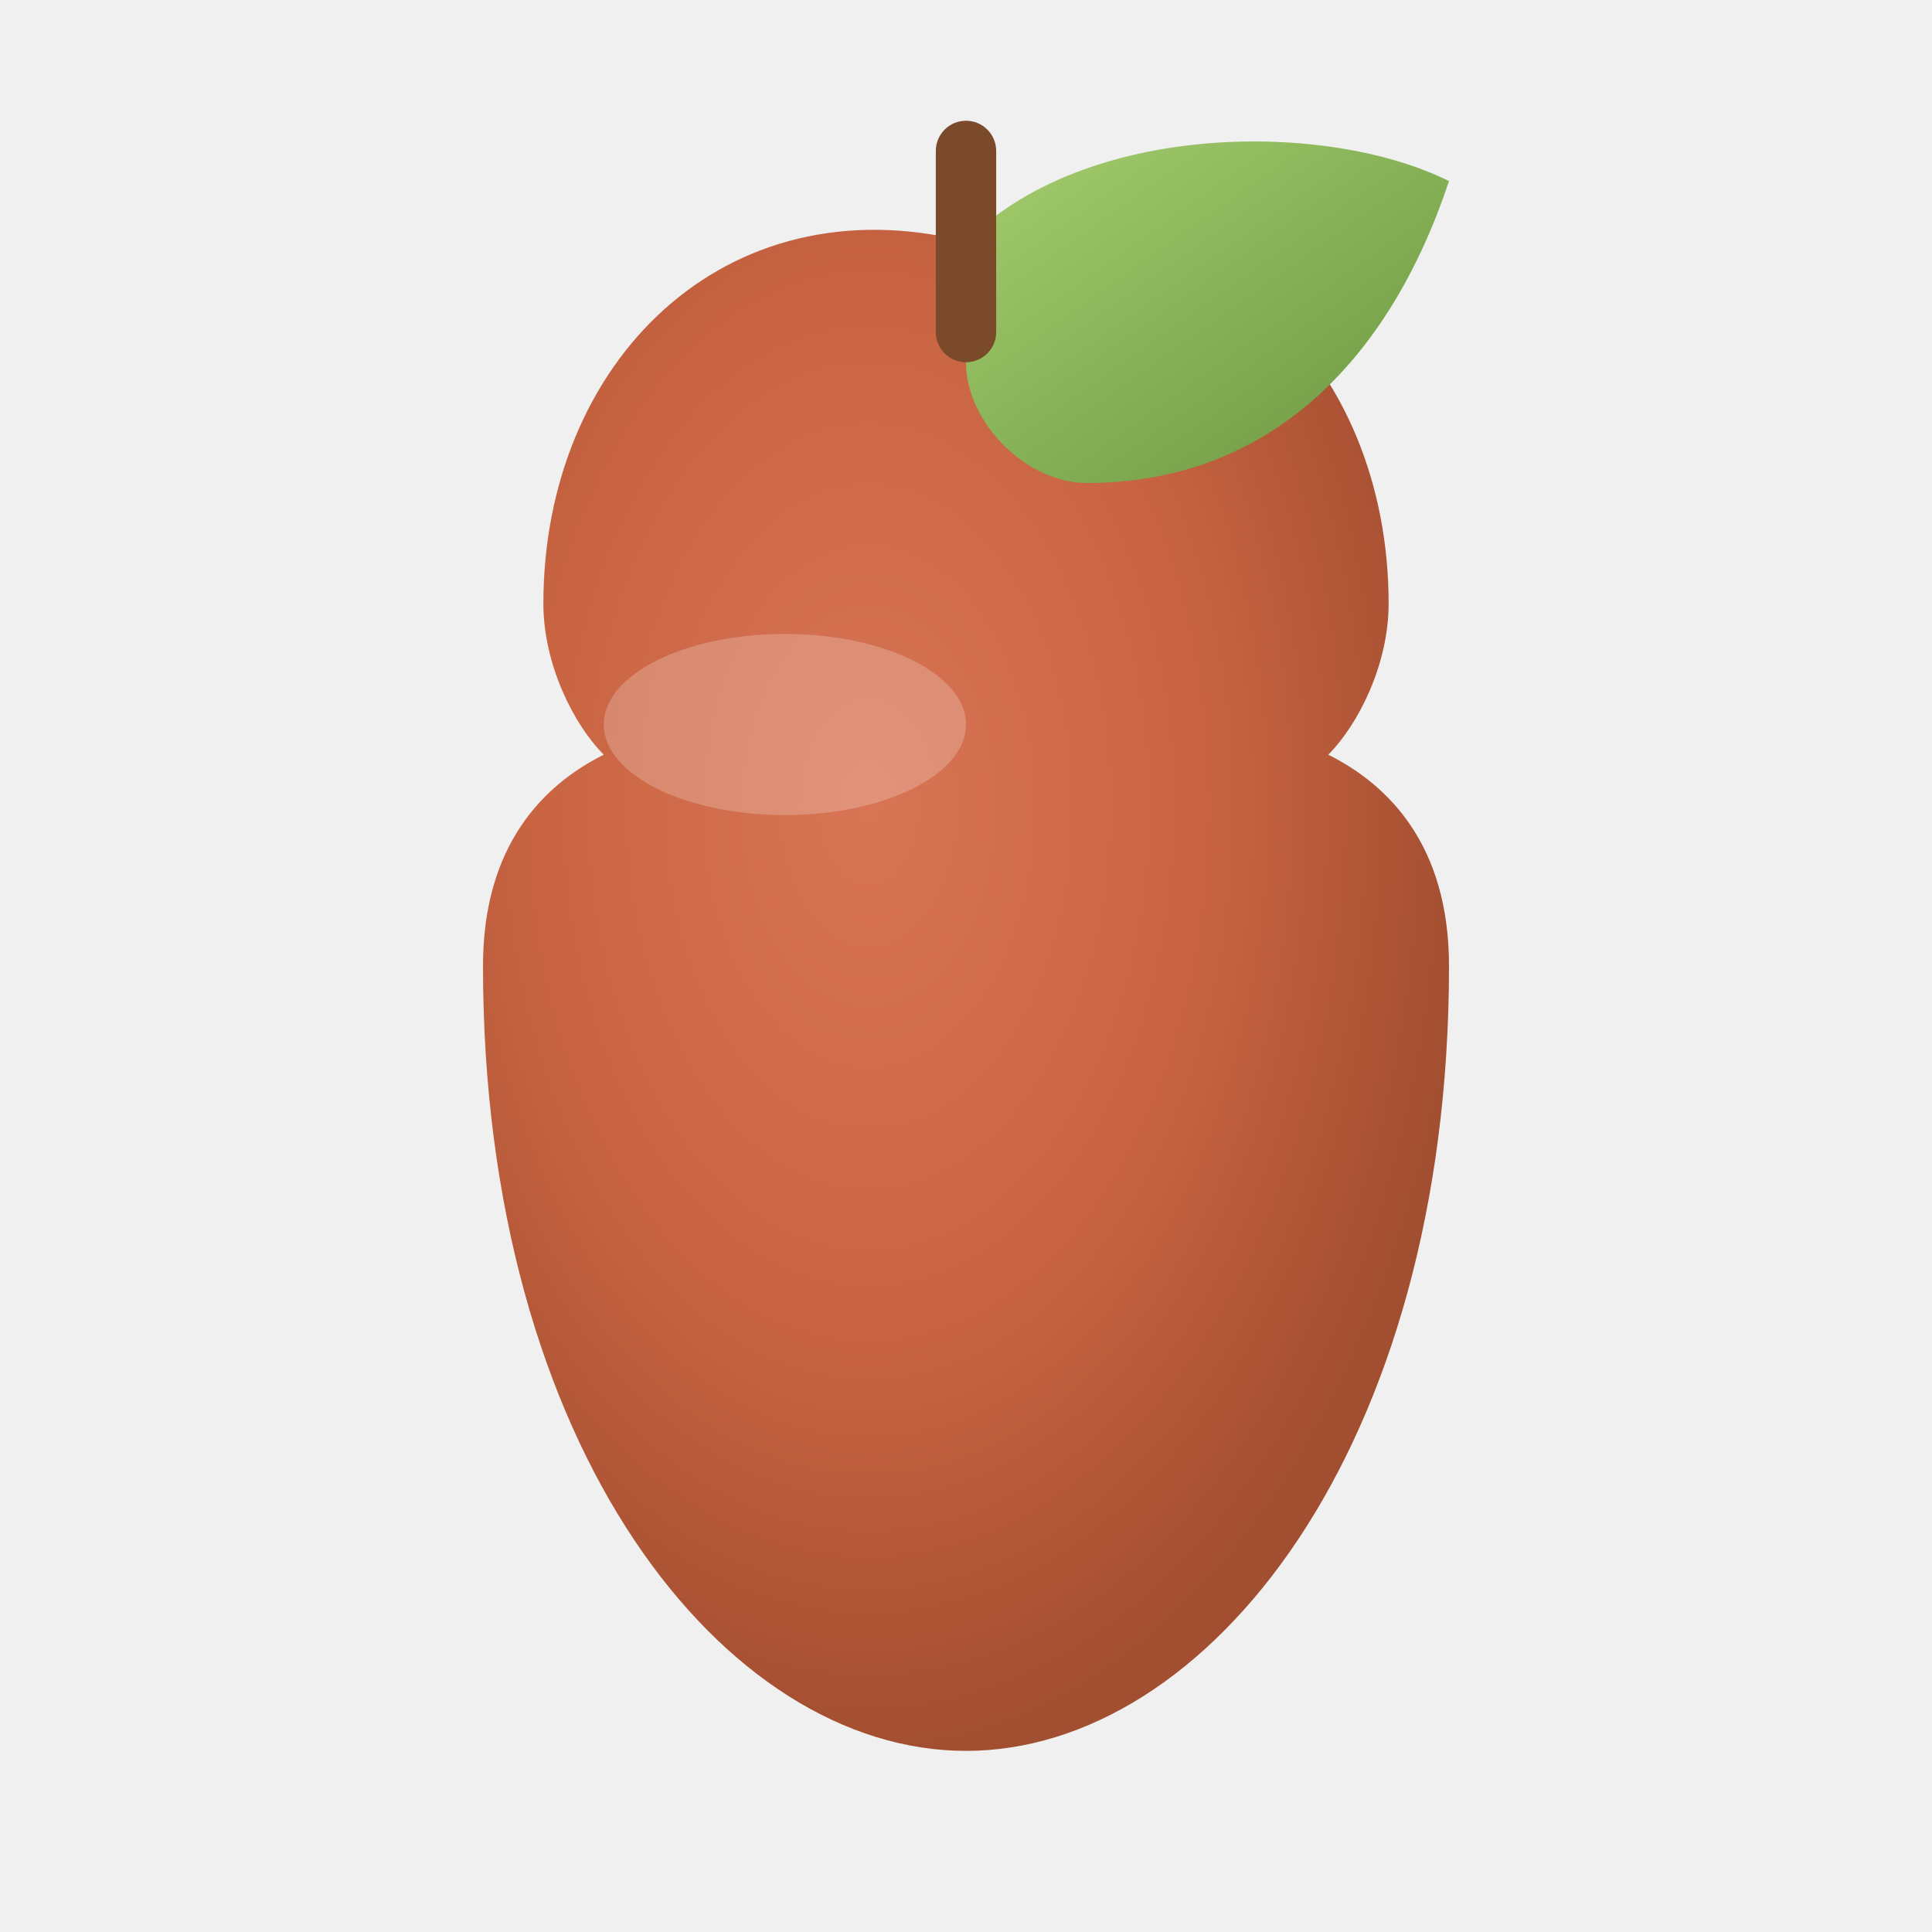
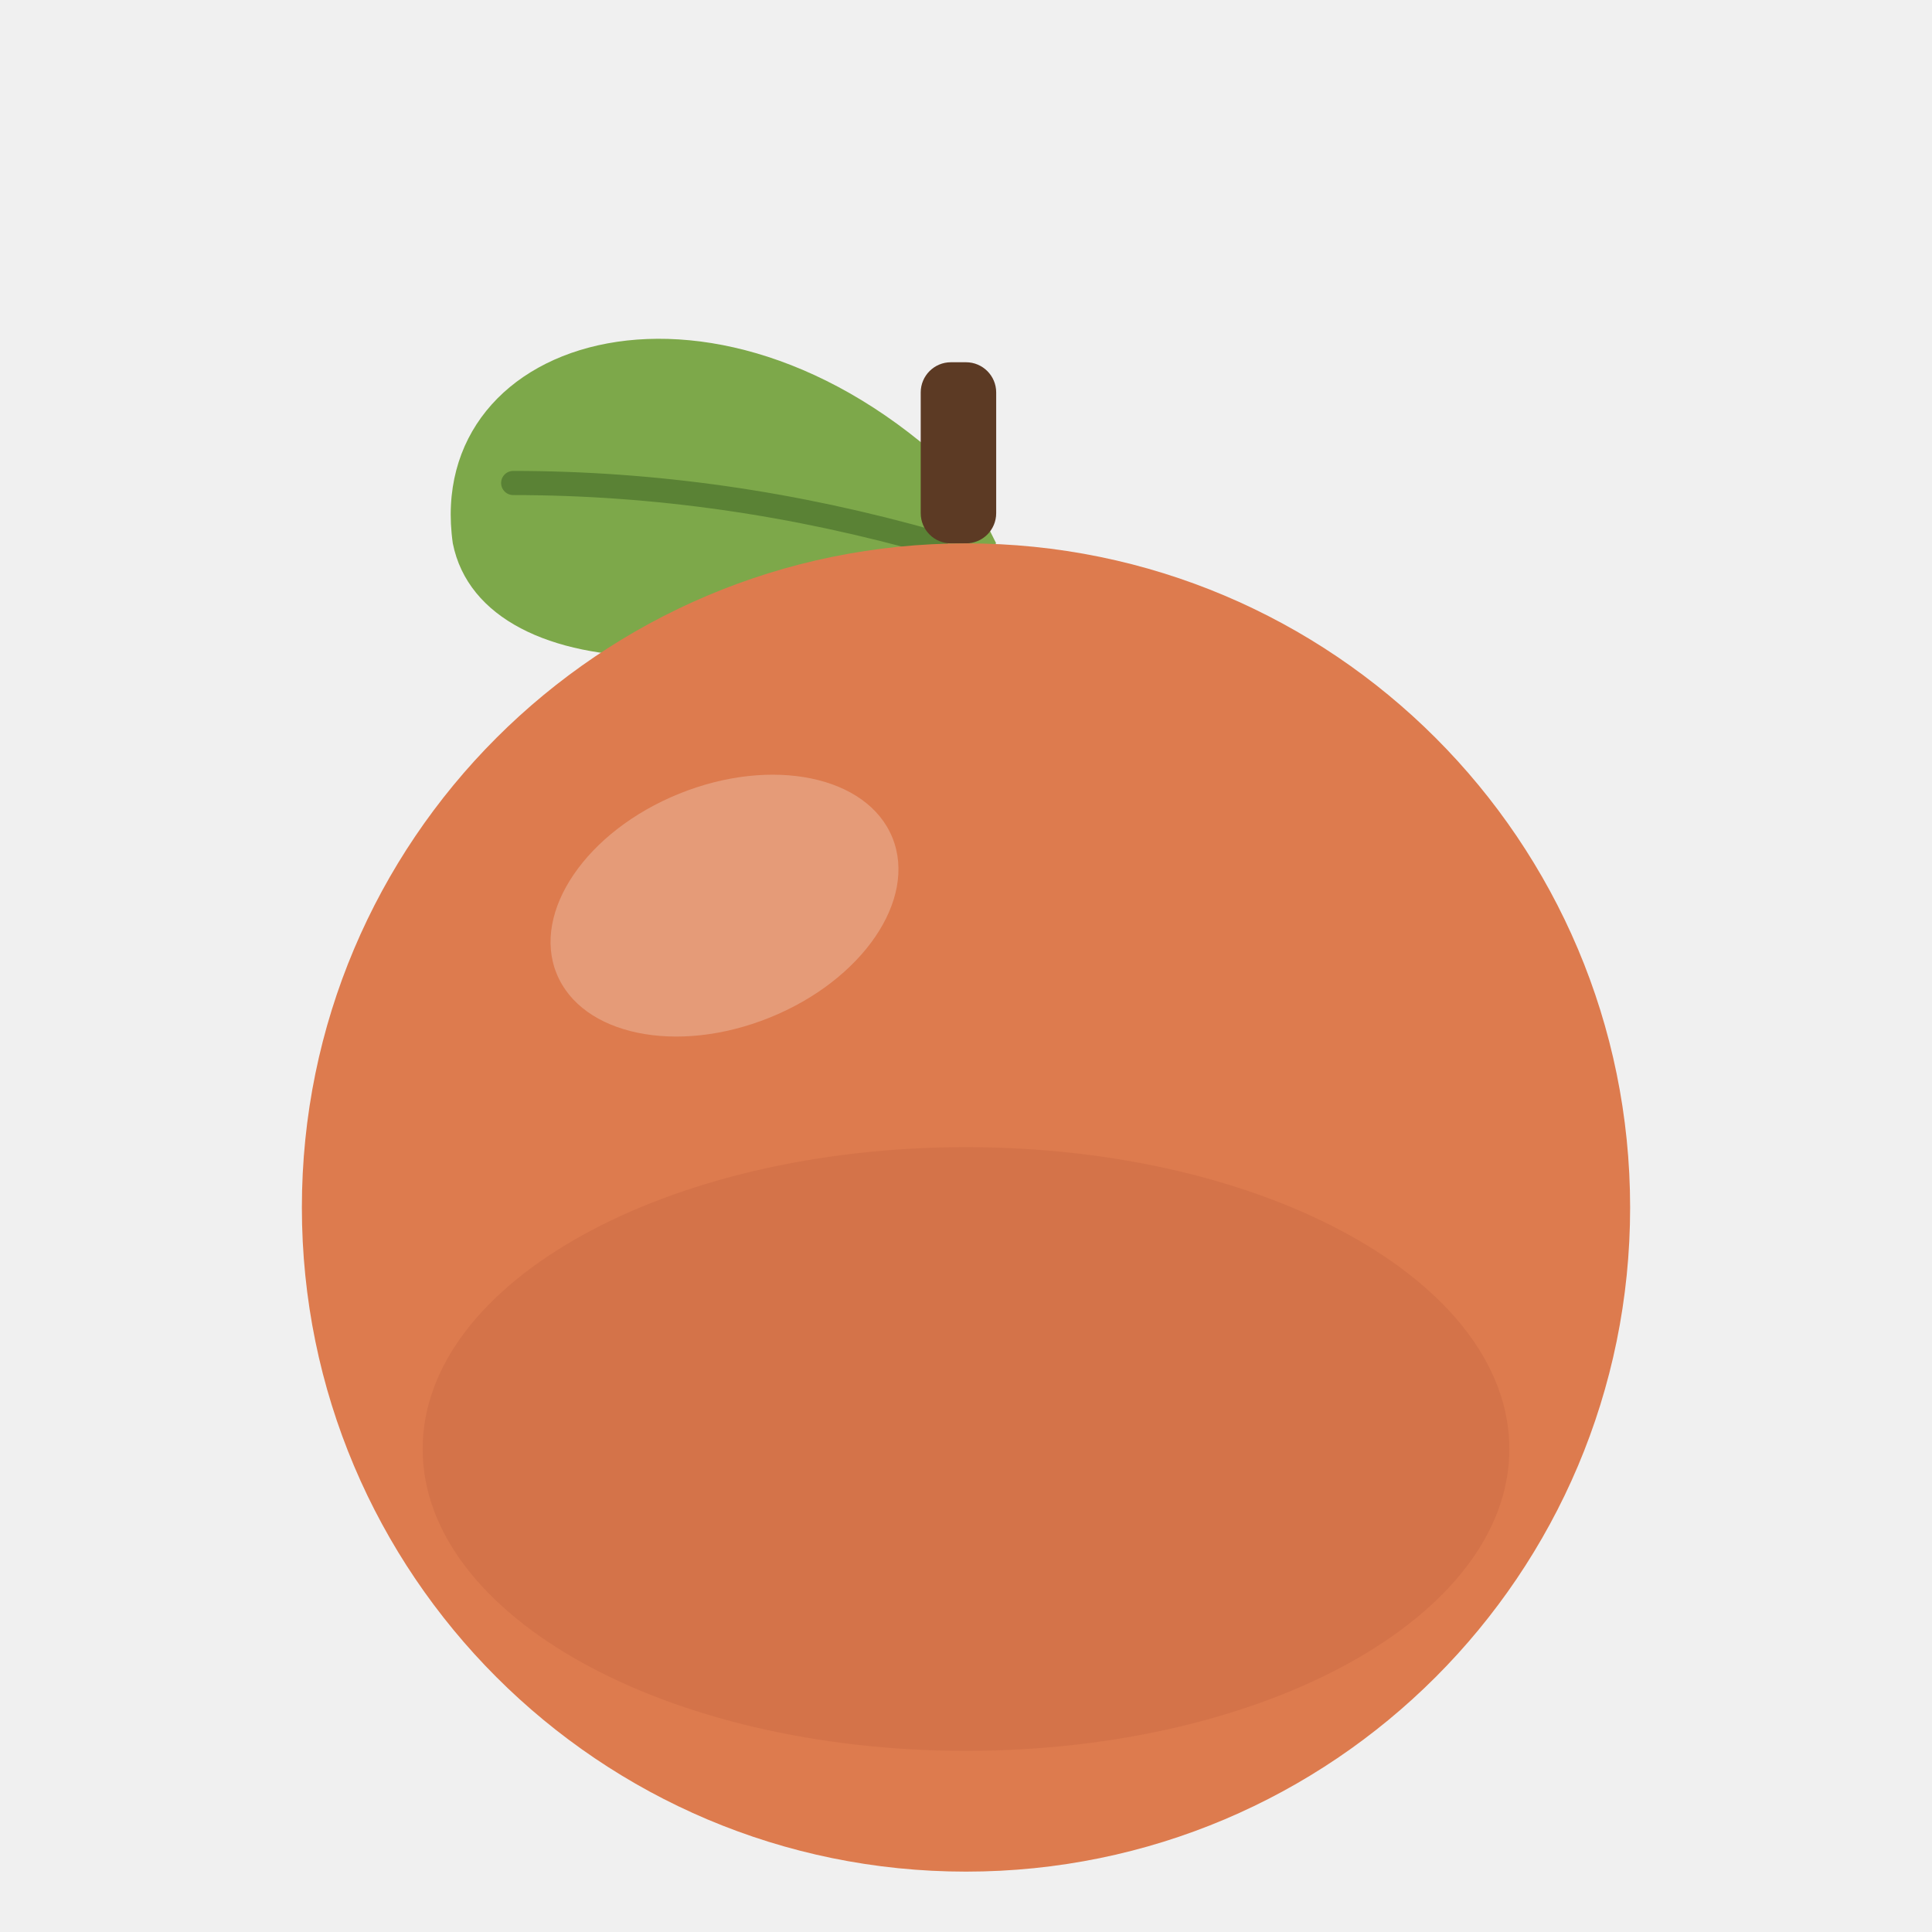
<svg xmlns="http://www.w3.org/2000/svg" viewBox="0 0 64 64">
-   <defs>
-     <radialGradient id="p" cx="40%" cy="38%" r="62%">
-       <stop offset="0%" stop-color="#D87555" />
-       <stop offset="55%" stop-color="#C96442" />
-       <stop offset="100%" stop-color="#A24E30" />
-     </radialGradient>
-     <linearGradient id="l" x1="0" y1="0" x2="1" y2="1">
-       <stop offset="0%" stop-color="#A4CE6E" />
-       <stop offset="100%" stop-color="#6B9540" />
-     </linearGradient>
-   </defs>
-   <path d="M32 8C24 6 18 12 18 20c0 2 1 4 2 5-2 1-4 3-4 7 0 16 8 26 16 26s16-10 16-26c0-4-2-6-4-7 1-1 2-3 2-5 0-8-6-14-14-12z" fill="url(#p)" />
-   <path d="M32 8c4-4 12-4 16-2-2 6-6 10-12 10-2 0-4-2-4-4z" fill="url(#l)" />
-   <rect x="31" y="4" width="2" height="8" rx="1" fill="#7A4A2A" />
-   <ellipse cx="26" cy="24" rx="6" ry="3" fill="#FFFFFF" opacity="0.22" />
+   <path d="M 32 16 C 24 8, 14 11, 15 18 C 16 23, 26 23, 33 18 Z" fill="#7DA84A" />
+   <path d="M 17 16 Q 24 16, 31 18" stroke="#5A8235" stroke-width="0.8" fill="none" stroke-linecap="round" />
+   <rect x="30.5" y="12" width="2.5" height="6" rx="1" fill="#5C3A24" />
+   <circle cx="32" cy="40" r="22" fill="#DD7B4E" />
+   <ellipse cx="32" cy="48" rx="18" ry="10" fill="#B85838" opacity="0.22" />
+   <ellipse cx="24" cy="30" rx="6" ry="4" fill="#FFFFFF" opacity="0.24" transform="rotate(-22 24 30)" />
</svg>
